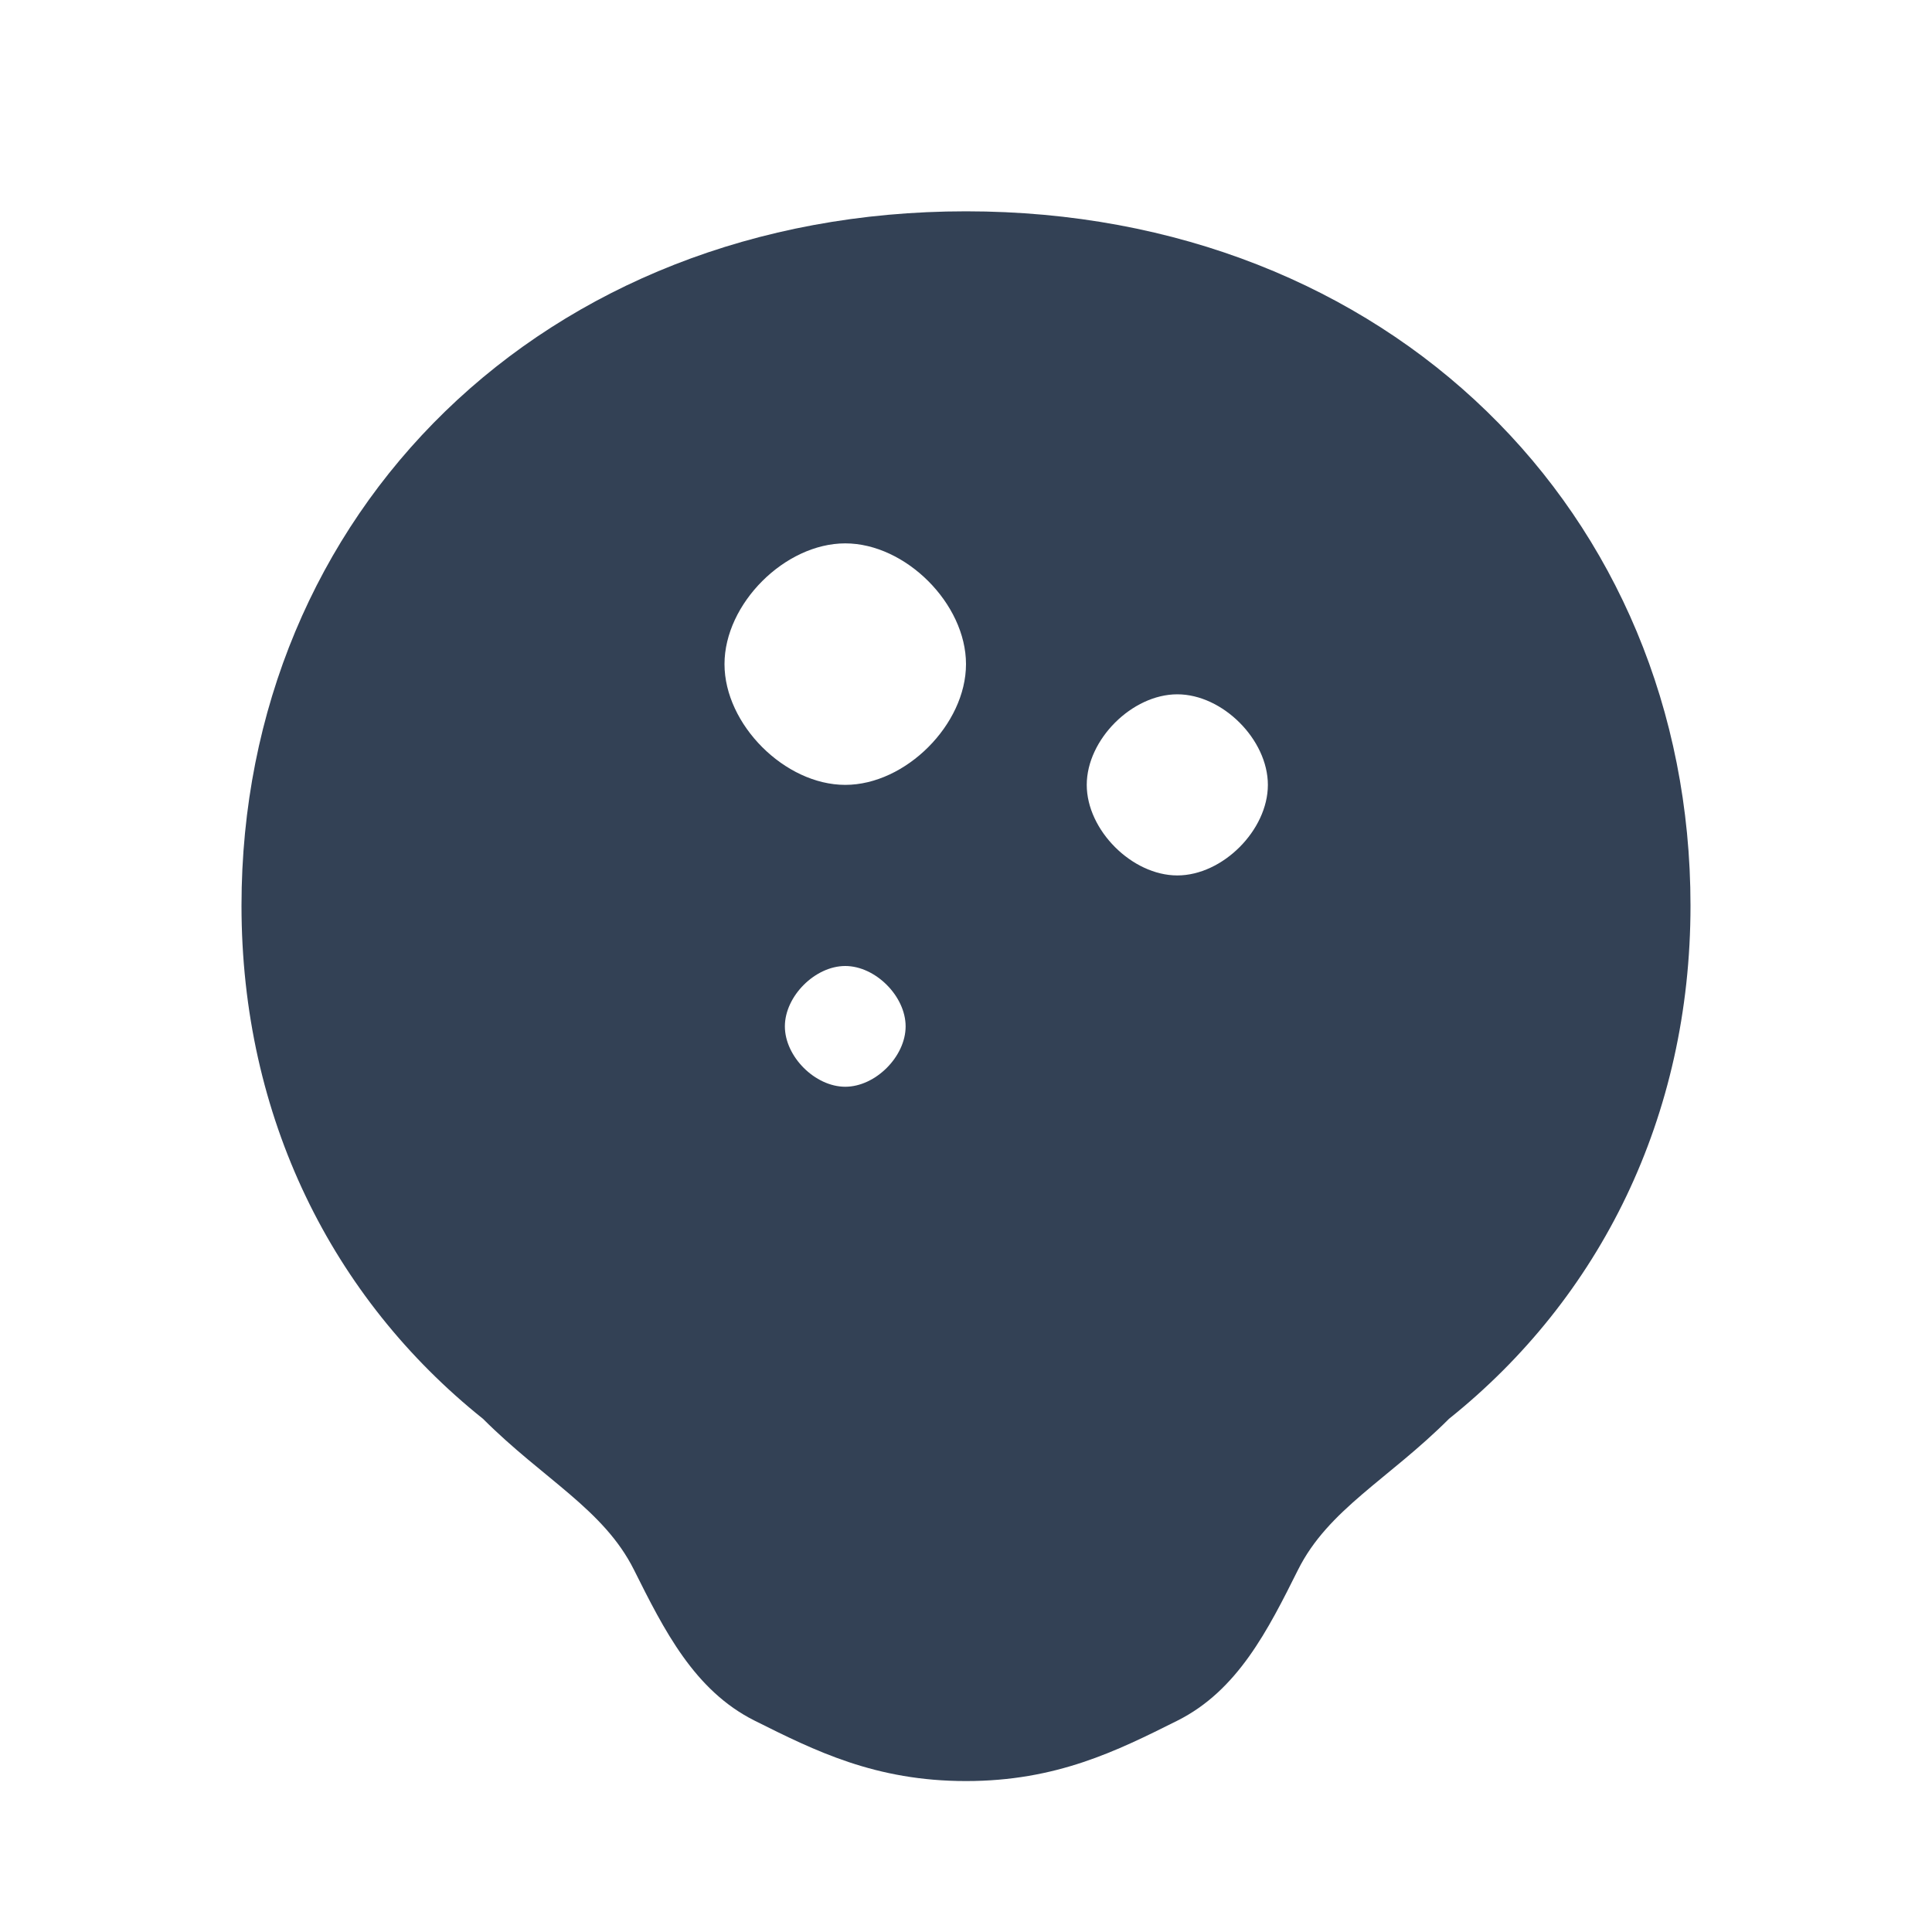
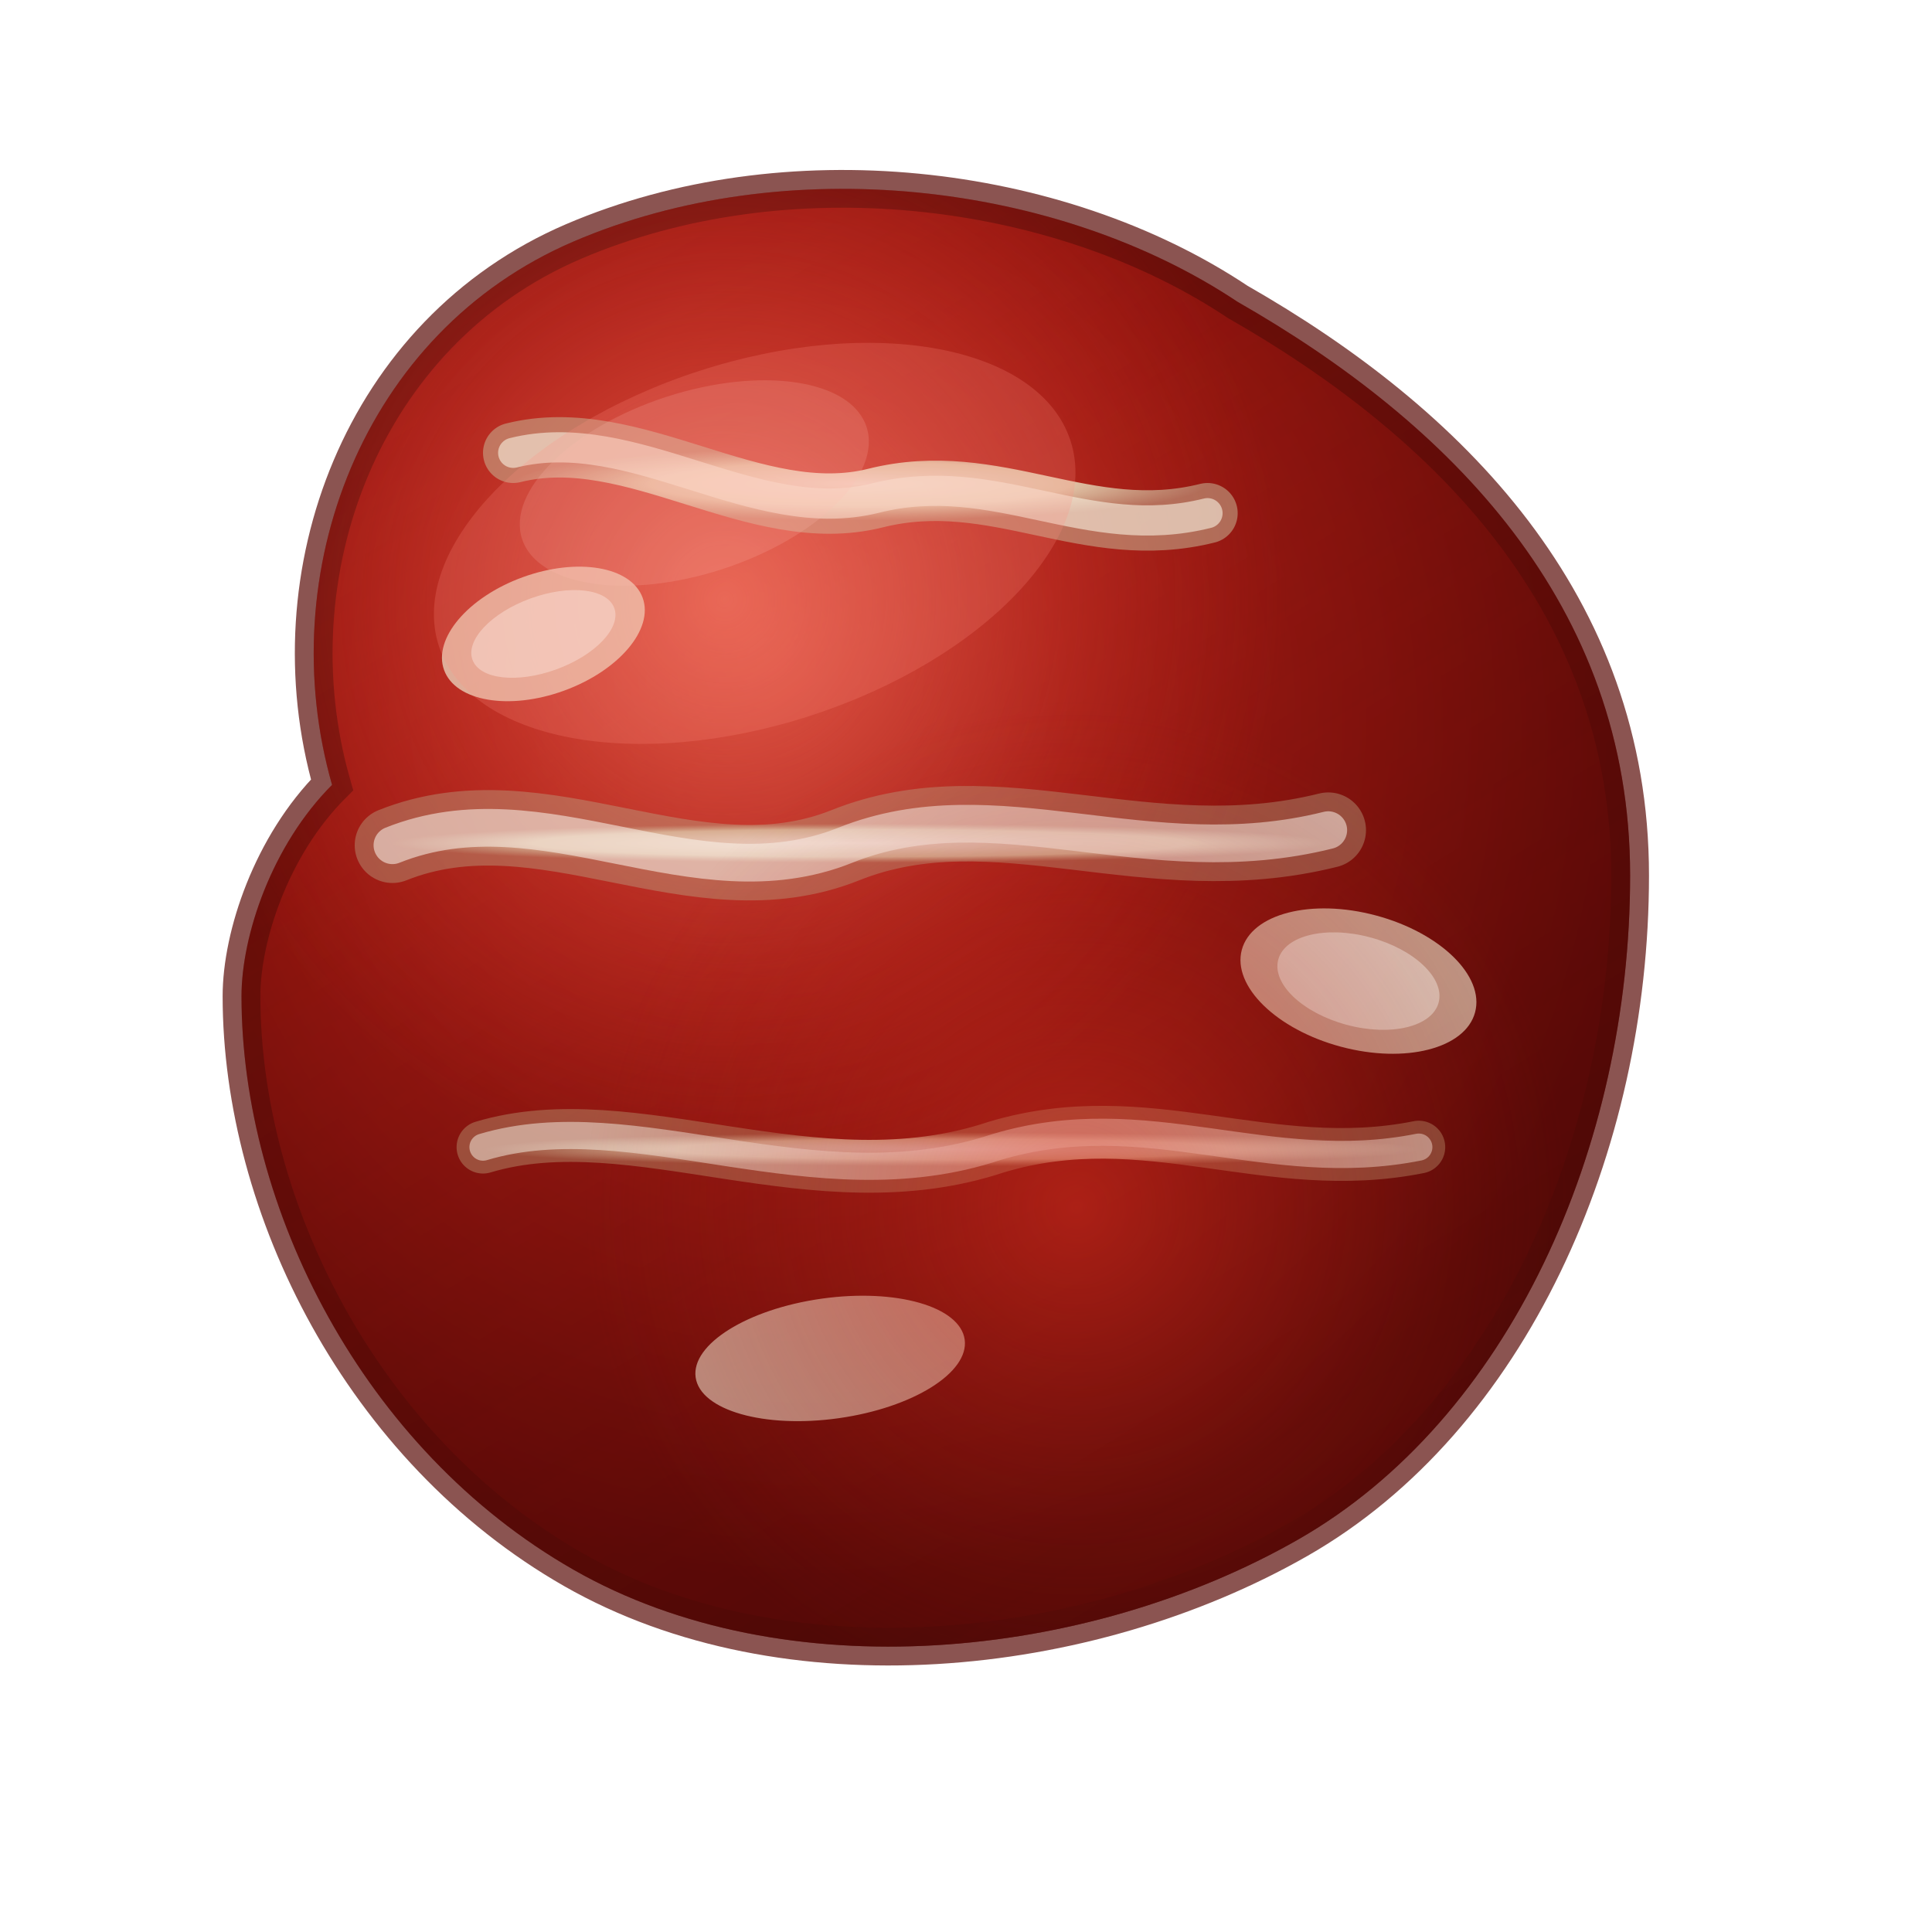
- <svg xmlns="http://www.w3.org/2000/svg" viewBox="0 0 64 64">
-   <path fill="#334155" fill-rule="evenodd" d="M32 7C18 7 8 17 8 30c0 7 3 13 8 17c2 2 4 3 5 5c1 2 2 4 4 5c2 1 4 2 7 2s5-1 7-2c2-1 3-3 4-5c1-2 3-3 5-5c5-4 8-10 8-17C56 17 46 7 32 7z M24 22c0-2 2-4 4-4s4 2 4 4s-2 4-4 4s-4-2-4-4z M36 26c0-1.5 1.5-3 3-3s3 1.5 3 3s-1.5 3-3 3s-3-1.5-3-3z M26 34c0-1 1-2 2-2s2 1 2 2s-1 2-2 2s-2-1-2-2z" />
+ <svg xmlns="http://www.w3.org/2000/svg" viewBox="0 0 128 128">
+   <defs>
+     <radialGradient id="g_cheek_main" cx="42%" cy="38%" r="58%" fx="38%" fy="32%">
+       <stop offset="0%" stop-color="#e8453a" />
+       <stop offset="35%" stop-color="#c0231a" />
+       <stop offset="70%" stop-color="#961610" />
+       <stop offset="100%" stop-color="#6b0c09" />
+     </radialGradient>
+     <radialGradient id="g_cheek_shine" cx="35%" cy="28%" r="40%">
+       <stop offset="0%" stop-color="#f0705a" stop-opacity="0.7" />
+       <stop offset="100%" stop-color="#c0231a" stop-opacity="0" />
+     </radialGradient>
+     <linearGradient id="g_cheek_shadow" x1="0%" y1="0%" x2="60%" y2="100%">
+       <stop offset="0%" stop-color="#7a1008" stop-opacity="0" />
+       <stop offset="100%" stop-color="#3d0504" stop-opacity="0.55" />
+     </linearGradient>
+     <radialGradient id="g_cheek_fat1" cx="50%" cy="50%" r="50%">
+       <stop offset="0%" stop-color="#f8f0e0" />
+       <stop offset="60%" stop-color="#e8d8b8" />
+       <stop offset="100%" stop-color="#c8b898" stop-opacity="0.6" />
+     </radialGradient>
+     <radialGradient id="g_cheek_fat2" cx="50%" cy="50%" r="50%">
+       <stop offset="0%" stop-color="#f5ece0" />
+       <stop offset="70%" stop-color="#ddc8a8" />
+       <stop offset="100%" stop-color="#bda888" stop-opacity="0.5" />
+     </radialGradient>
+     <radialGradient id="g_cheek_fat3" cx="50%" cy="50%" r="50%">
+       <stop offset="0%" stop-color="#faf4ea" />
+       <stop offset="60%" stop-color="#e5d0b0" />
+       <stop offset="100%" stop-color="#c0a880" stop-opacity="0.5" />
+     </radialGradient>
+     <linearGradient id="g_cheek_edge" x1="0%" y1="0%" x2="100%" y2="100%">
+       <stop offset="0%" stop-color="#e84030" />
+       <stop offset="100%" stop-color="#8a1008" />
+     </linearGradient>
+     <radialGradient id="g_cheek_juicy" cx="60%" cy="70%" r="35%">
+       <stop offset="0%" stop-color="#e03020" stop-opacity="0.5" />
+       <stop offset="100%" stop-color="#a01810" stop-opacity="0" />
+     </radialGradient>
+   </defs>
+   <path d="M22,52 C18,38 24,22 38,16 C52,10 70,12 82,20 C96,28 108,40 108,58 C108,76 100,94 86,102 C72,110 52,112 38,104 C24,96 16,80 16,66 C16,62 18,56 22,52 Z" fill="url(#g_cheek_main)" />
+   <path d="M22,52 C18,38 24,22 38,16 C52,10 70,12 82,20 C96,28 108,40 108,58 C108,76 100,94 86,102 C72,110 52,112 38,104 C24,96 16,80 16,66 C16,62 18,56 22,52 Z" fill="none" stroke="#5a0c08" stroke-width="2.5" stroke-opacity="0.7" />
+   <path d="M22,52 C18,38 24,22 38,16 C52,10 70,12 82,20 C96,28 108,40 108,58 C108,76 100,94 86,102 C72,110 52,112 38,104 C24,96 16,80 16,66 C16,62 18,56 22,52 Z" fill="url(#g_cheek_shadow)" />
+   <path d="M22,52 C18,38 24,22 38,16 C52,10 70,12 82,20 C96,28 108,40 108,58 C108,76 100,94 86,102 C72,110 52,112 38,104 C24,96 16,80 16,66 C16,62 18,56 22,52 Z" fill="url(#g_cheek_shine)" />
+   <path d="M34,30 C42,28 50,35 58,33 C66,31 72,36 80,34" fill="none" stroke="url(#g_cheek_fat1)" stroke-width="4" stroke-linecap="round" stroke-opacity="0.88" />
+   <path d="M34,30 C42,28 50,35 58,33 C66,31 72,36 80,34" fill="none" stroke="#f8f0e0" stroke-width="2" stroke-linecap="round" stroke-opacity="0.6" />
+   <path d="M26,56 C36,52 46,60 56,56 C66,52 76,58 88,55" fill="none" stroke="url(#g_cheek_fat2)" stroke-width="5" stroke-linecap="round" stroke-opacity="0.82" />
+   <path d="M26,56 C36,52 46,60 56,56 C66,52 76,58 88,55" fill="none" stroke="#faf4ea" stroke-width="2.5" stroke-linecap="round" stroke-opacity="0.55" />
+   <path d="M32,76 C42,73 54,80 66,76 C76,73 84,78 94,76" fill="none" stroke="url(#g_cheek_fat3)" stroke-width="3.5" stroke-linecap="round" stroke-opacity="0.78" />
+   <path d="M32,76 C42,73 54,80 66,76 C76,73 84,78 94,76" fill="none" stroke="#f8f2e6" stroke-width="1.8" stroke-linecap="round" stroke-opacity="0.5" />
+   <ellipse cx="36" cy="42" rx="7" ry="4" fill="#f0e4cc" fill-opacity="0.7" transform="rotate(-20,36,42)" />
+   <ellipse cx="36" cy="42" rx="5" ry="2.5" fill="#faf6ee" fill-opacity="0.5" transform="rotate(-20,36,42)" />
+   <ellipse cx="90" cy="65" rx="8" ry="4.5" fill="#ede0c8" fill-opacity="0.65" transform="rotate(15,90,65)" />
+   <ellipse cx="90" cy="65" rx="5.5" ry="3" fill="#faf6f0" fill-opacity="0.45" transform="rotate(15,90,65)" />
+   <ellipse cx="55" cy="90" rx="9" ry="4" fill="#f0e6d0" fill-opacity="0.6" transform="rotate(-8,55,90)" />
+   <path d="M22,52 C18,38 24,22 38,16 C52,10 70,12 82,20 C96,28 108,40 108,58 C108,76 100,94 86,102 C72,110 52,112 38,104 C24,96 16,80 16,66 C16,62 18,56 22,52 Z" fill="url(#g_cheek_juicy)" />
+   <ellipse cx="50" cy="36" rx="22" ry="12" fill="#ff9080" fill-opacity="0.22" transform="rotate(-18,50,36)" />
+   <ellipse cx="46" cy="32" rx="12" ry="6" fill="#ffbdb5" fill-opacity="0.18" transform="rotate(-18,46,32)" />
</svg>
